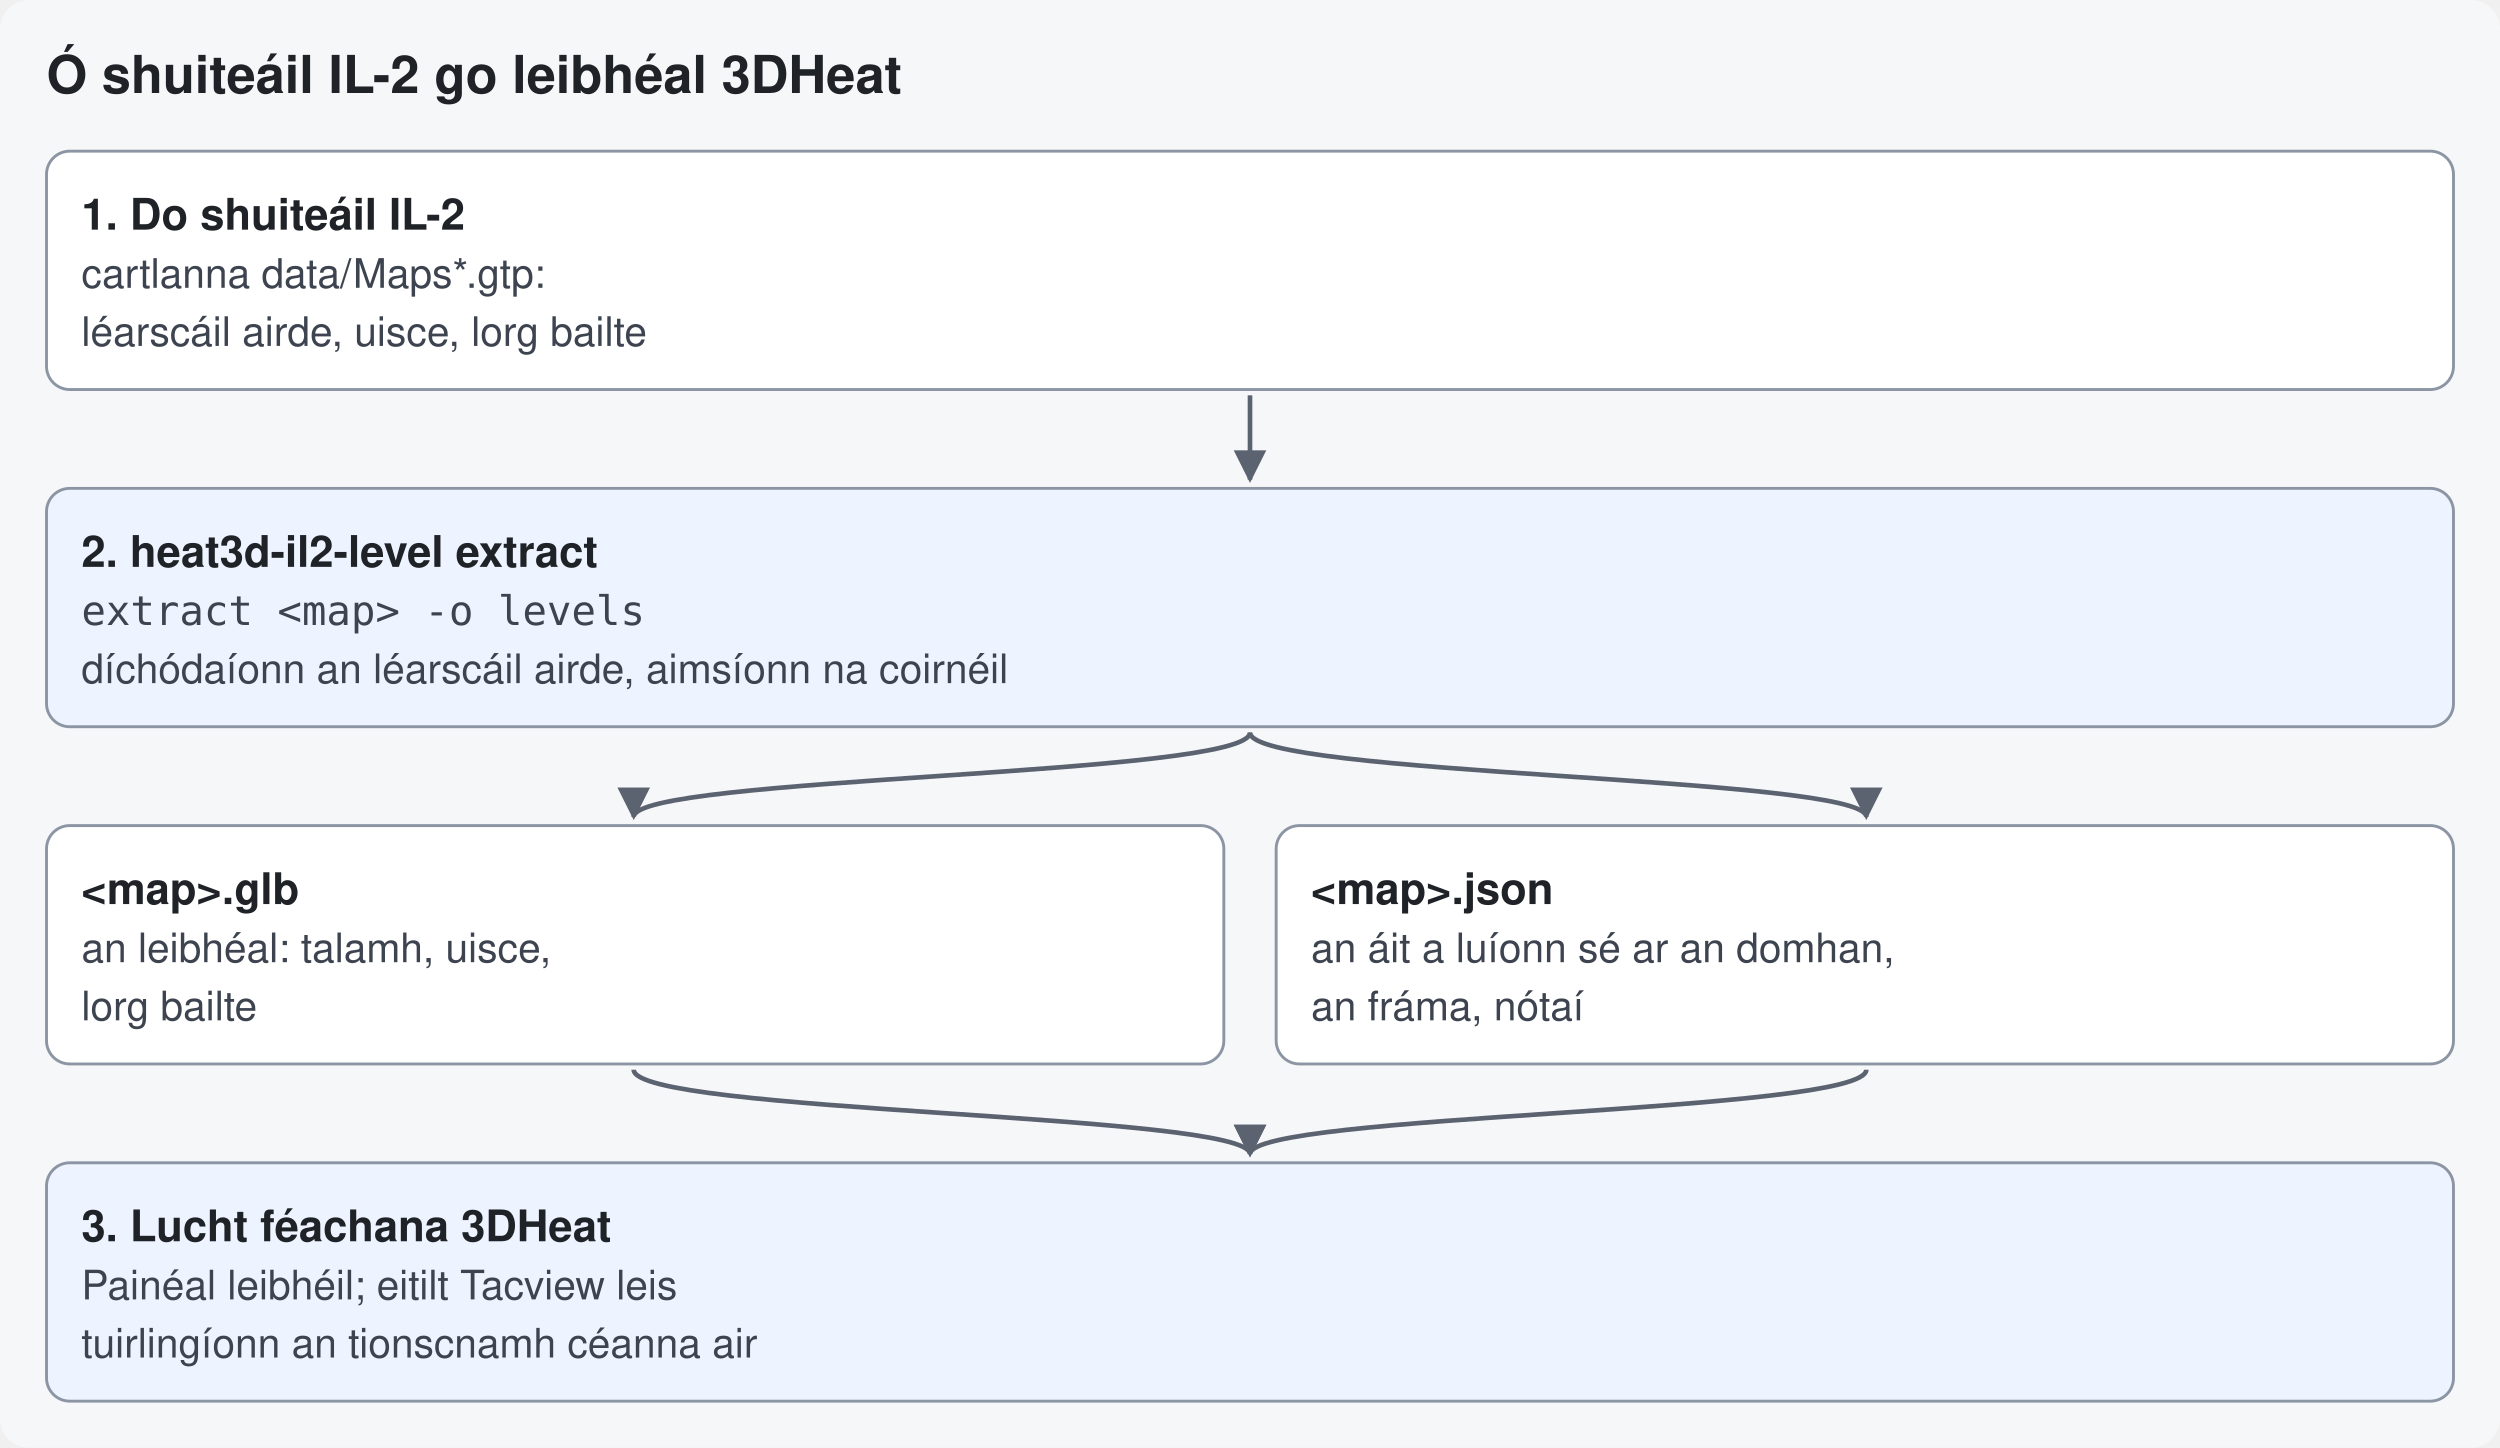
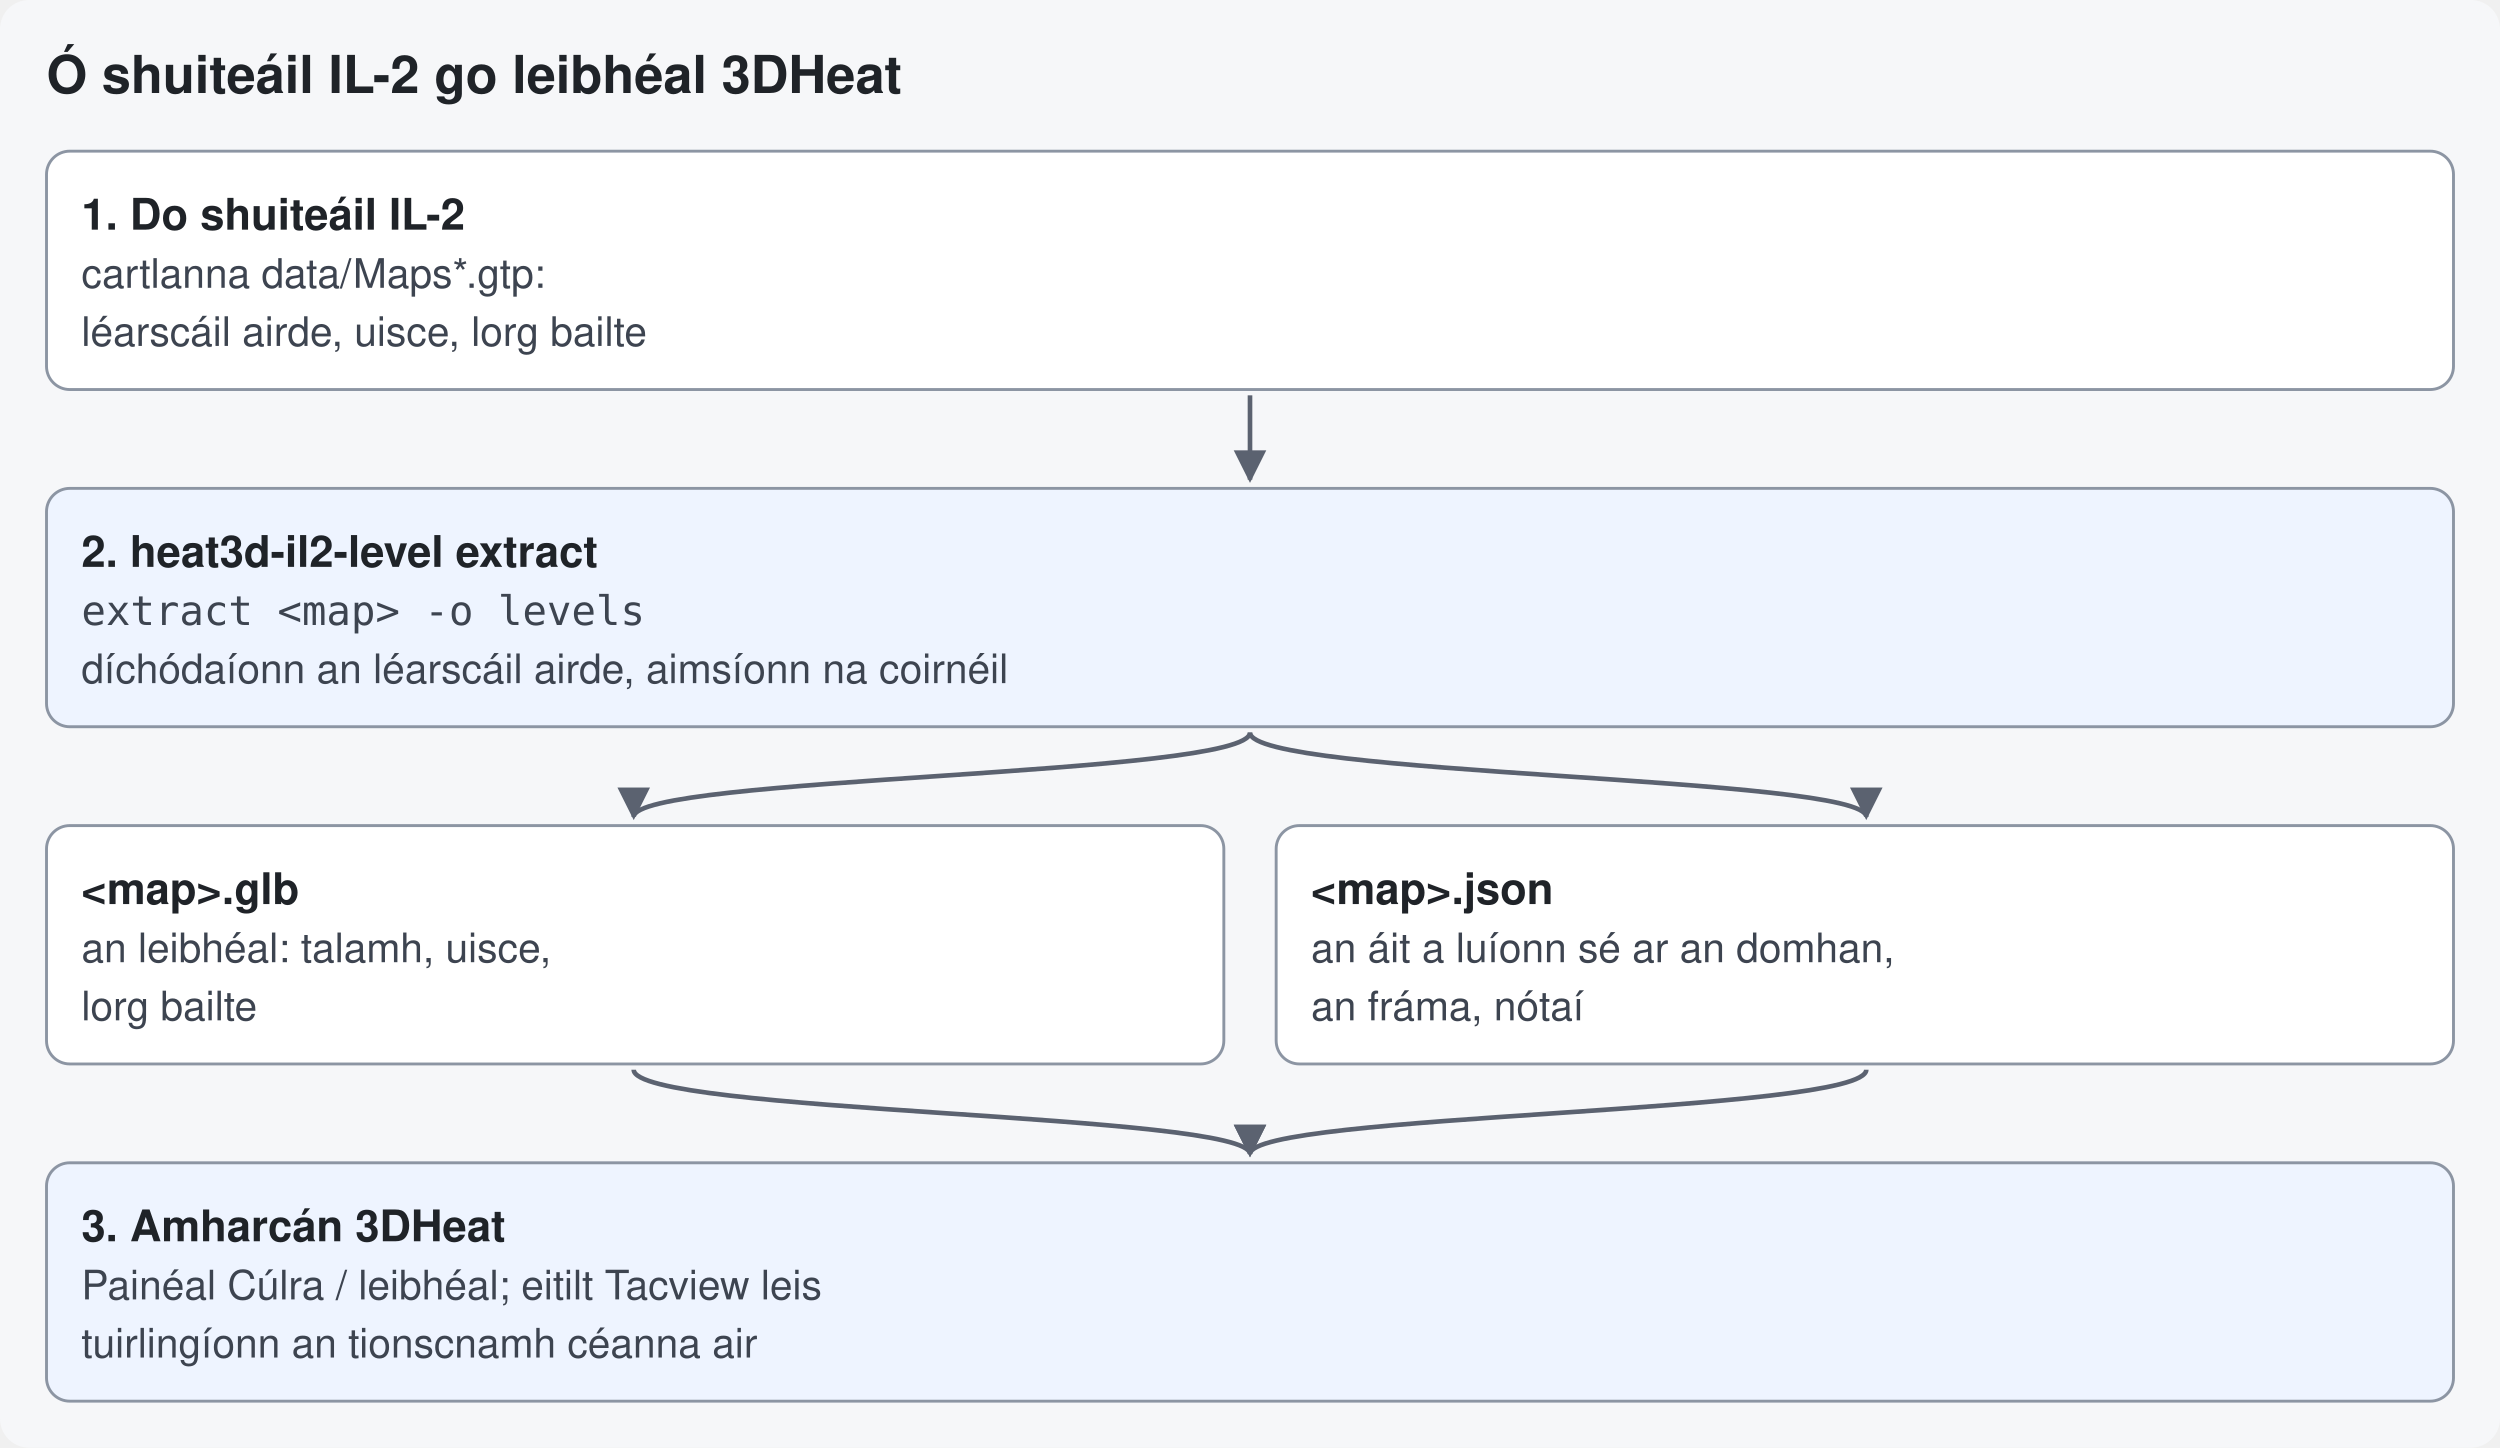
<svg xmlns="http://www.w3.org/2000/svg" width="860" height="498" viewBox="0 0 860 498" font-family="Segoe UI,Helvetica,Arial,sans-serif">
  <defs>
    <marker id="a" viewBox="0 0 10 10" refX="9" refY="5" markerWidth="7" markerHeight="7" orient="auto">
      <path d="M0,0L10,5L0,10z" fill="#5b6270" />
    </marker>
  </defs>
  <rect width="860" height="498" rx="10" fill="#f6f7f9" />
  <text x="16" y="32" font-size="18" fill="#1f2328" font-weight="600">Ó shuiteáil IL-2 go leibhéal 3DHeat</text>
  <rect x="16" y="52" width="828" height="82" rx="8" fill="#ffffff" stroke="#8c95a3" />
  <text x="28" y="79" font-size="15" fill="#1f2328" font-weight="600">1. Do shuiteáil IL-2</text>
  <text x="28" y="99" font-size="14" fill="#3d4450">cartlanna data/Maps*.gtp:</text>
  <text x="28" y="119" font-size="14" fill="#3d4450">léarscáil airde, uisce, lorg bailte</text>
  <rect x="16" y="168" width="828" height="82" rx="8" fill="#eef4ff" stroke="#8c95a3" />
  <text x="28" y="195" font-size="15" fill="#1f2328" font-weight="600">2. heat3d-il2-level extract</text>
  <text x="28" y="215" font-size="14" fill="#3d4450" font-family="Consolas,Menlo,monospace">extract &lt;map&gt; -o levels</text>
  <text x="28" y="235" font-size="14" fill="#3d4450">díchódaíonn an léarscáil airde, aimsíonn na coirnéil</text>
  <path d="M430,136 C430,151.0 430,151.0 430,165" fill="none" stroke="#5b6270" stroke-width="1.6" marker-end="url(#a)" />
  <rect x="16" y="284" width="405" height="82" rx="8" fill="#ffffff" stroke="#8c95a3" />
  <text x="28" y="311" font-size="15" fill="#1f2328" font-weight="600">&lt;map&gt;.glb</text>
  <text x="28" y="331" font-size="14" fill="#3d4450">an leibhéal: talamh, uisce,</text>
  <text x="28" y="351" font-size="14" fill="#3d4450">lorg bailte</text>
  <rect x="439" y="284" width="405" height="82" rx="8" fill="#ffffff" stroke="#8c95a3" />
  <text x="451" y="311" font-size="15" fill="#1f2328" font-weight="600">&lt;map&gt;.json</text>
  <text x="451" y="331" font-size="14" fill="#3d4450">an áit a luíonn sé ar an domhan,</text>
  <text x="451" y="351" font-size="14" fill="#3d4450">an fráma, nótaí</text>
  <path d="M430,252 C430,267.0 218,267.0 218,281" fill="none" stroke="#5b6270" stroke-width="1.6" marker-end="url(#a)" />
  <path d="M430,252 C430,267.0 642,267.0 642,281" fill="none" stroke="#5b6270" stroke-width="1.6" marker-end="url(#a)" />
  <rect x="16" y="400" width="828" height="82" rx="8" fill="#eef4ff" stroke="#8c95a3" />
-   <text x="28" y="427" font-size="15" fill="#1f2328" font-weight="600">3. Lucht féachana 3DHeat</text>
-   <text x="28" y="447" font-size="14" fill="#3d4450">Painéal leibhéil; eitilt Tacview leis</text>
+   <text x="28" y="427" font-size="15" fill="#1f2328" font-weight="600">3. Amharcán 3DHeat</text>
+   <text x="28" y="447" font-size="14" fill="#3d4450">Painéal Cúlra / leibhéal; eitilt Tacview leis</text>
  <text x="28" y="467" font-size="14" fill="#3d4450">tuirlingíonn an tionscnamh céanna air</text>
  <path d="M218,368 C218,383.0 430,383.0 430,397" fill="none" stroke="#5b6270" stroke-width="1.6" marker-end="url(#a)" />
  <path d="M642,368 C642,383.0 430,383.0 430,397" fill="none" stroke="#5b6270" stroke-width="1.6" marker-end="url(#a)" />
</svg>
